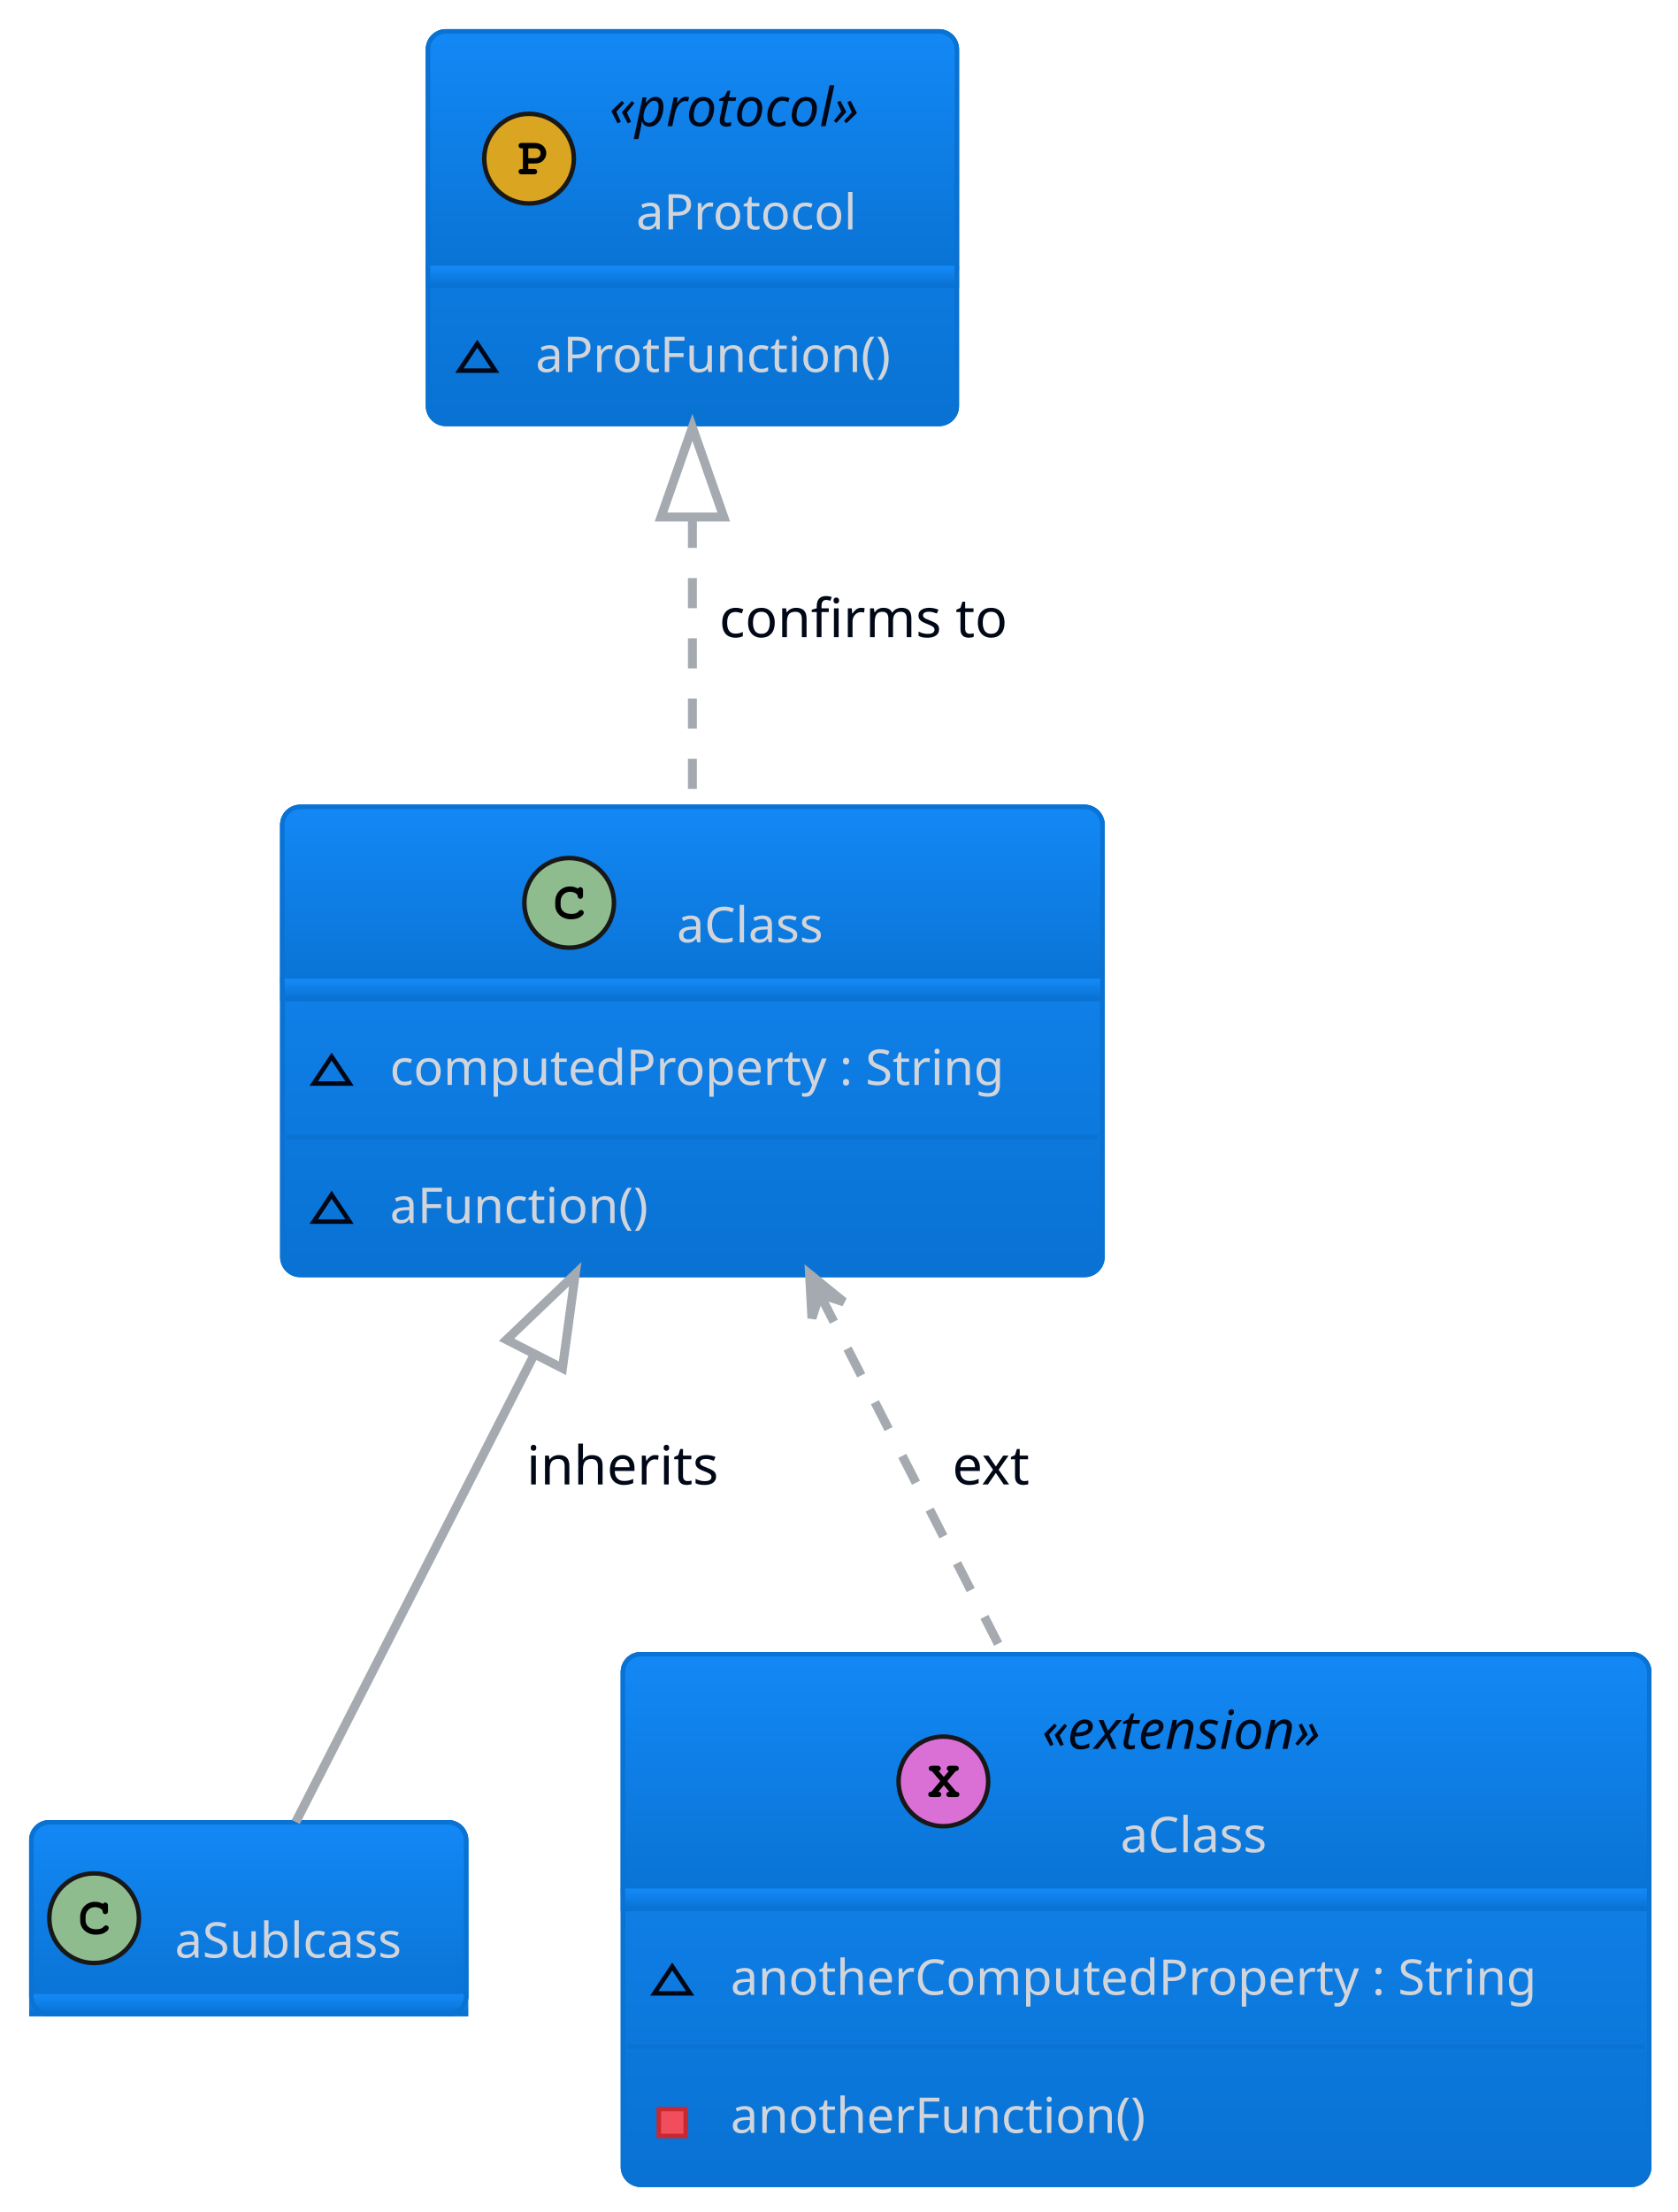
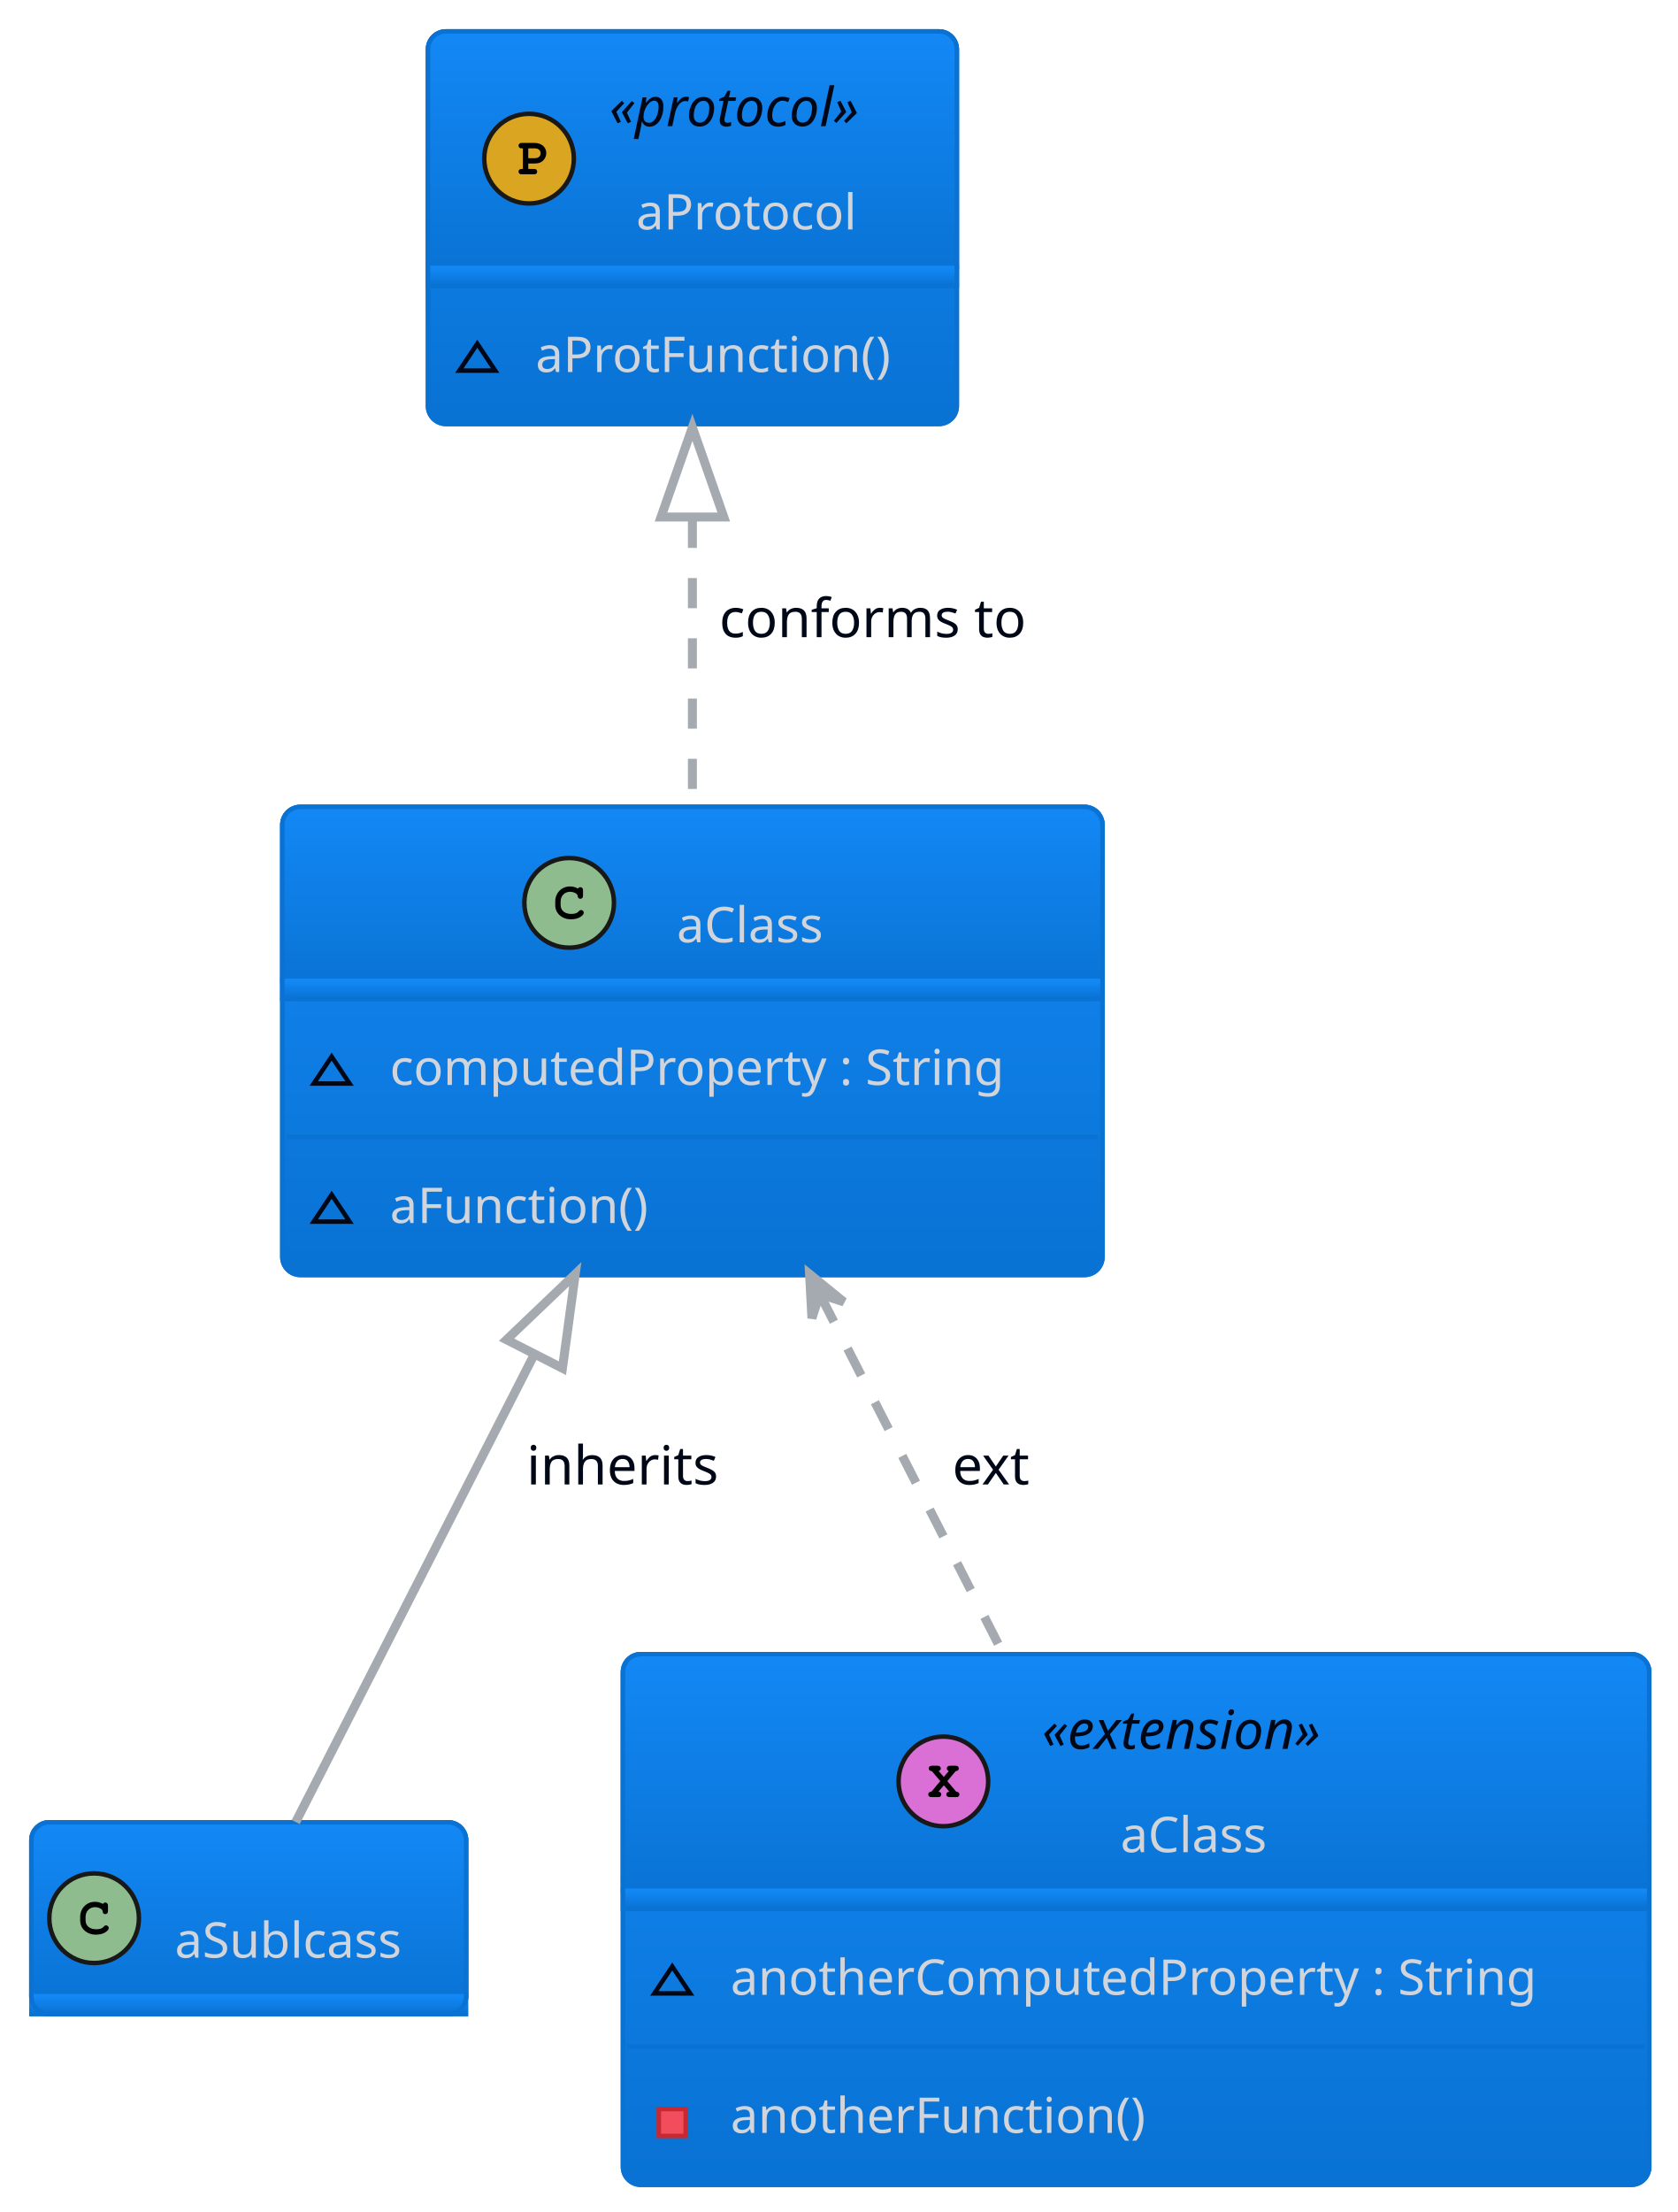
<svg xmlns="http://www.w3.org/2000/svg" contentStyleType="text/css" height="514.583px" preserveAspectRatio="none" style="width:390px;height:514px;" version="1.1" viewBox="0 0 390 514" width="390.625px" zoomAndPan="magnify">
  <defs>
    <linearGradient id="gww17cdtnfce60" x1="50%" x2="50%" y1="0%" y2="100%">
      <stop offset="0%" stop-color="#1388F5" />
      <stop offset="100%" stop-color="#0972D3" />
    </linearGradient>
  </defs>
  <g>
    <g id="elem_aProtocol">
      <rect codeLine="8" fill="url(#gww17cdtnfce60)" height="91.227" id="aProtocol" rx="4.167" ry="4.167" style="stroke:#0972D3;stroke-width:1.042;" width="122.917" x="99.479" y="7.292" />
      <rect fill="url(#gww17cdtnfce60)" height="59.139" rx="4.167" ry="4.167" style="stroke:url(#gww17cdtnfce60);stroke-width:1.042;" width="122.917" x="99.479" y="7.292" />
      <rect fill="url(#gww17cdtnfce60)" height="4.167" style="stroke:url(#gww17cdtnfce60);stroke-width:1.042;" width="122.917" x="99.479" y="62.264" />
      <rect codeLine="8" fill="none" height="91.227" id="aProtocol" rx="4.167" ry="4.167" style="stroke:#0972D3;stroke-width:1.042;" width="122.917" x="99.479" y="7.292" />
      <ellipse cx="122.969" cy="36.861" fill="#DAA520" rx="10.417" ry="10.417" style="stroke:#181818;stroke-width:1.042;" />
      <path d="M122.79,38.001 L124.01,38.001 C125.182,38.001 125.801,37.789 126.354,37.187 C126.745,36.747 126.973,36.161 126.973,35.575 C126.973,34.192 125.85,33.215 124.271,33.215 L121.357,33.215 C121.032,33.215 120.934,33.232 120.82,33.313 C120.641,33.427 120.527,33.639 120.527,33.85 C120.527,34.029 120.625,34.224 120.788,34.355 C120.902,34.452 121.032,34.469 121.357,34.469 L121.537,34.469 L121.537,39.254 L121.357,39.254 C121.048,39.254 120.934,39.27 120.82,39.351 C120.641,39.449 120.527,39.677 120.527,39.889 C120.527,40.068 120.625,40.263 120.788,40.377 C120.885,40.474 121.064,40.507 121.357,40.507 L124.027,40.507 C124.271,40.507 124.466,40.474 124.547,40.426 C124.743,40.312 124.857,40.1 124.857,39.889 C124.857,39.677 124.759,39.498 124.596,39.368 C124.466,39.286 124.368,39.254 124.027,39.254 L122.79,39.254 L122.79,38.001 Z M122.79,34.469 L124.271,34.469 C125.133,34.469 125.654,34.908 125.654,35.624 C125.654,36.324 125.133,36.764 124.271,36.764 L122.79,36.764 L122.79,34.469 Z " fill="#000000" />
      <text fill="#000716" font-family="Verdana" font-size="12.5" font-style="italic" lengthAdjust="spacing" textLength="65.625" x="141.615" y="29.311">«protocol»</text>
      <text fill="#D1D5DB" font-family="&quot;Verdana&quot;" font-size="11.458" lengthAdjust="spacing" textLength="53.125" x="147.865" y="53.312">aProtocol</text>
      <line style="stroke:#0972D3;stroke-width:1.042;" x1="100.521" x2="221.354" y1="66.431" y2="66.431" />
      <polygon fill="none" points="110.938,79.871,106.771,86.121,115.104,86.121" style="stroke:#000716;stroke-width:1.042;" />
      <text fill="#D1D5DB" font-family="&quot;Verdana&quot;" font-size="11.458" lengthAdjust="spacing" textLength="86.458" x="124.479" y="86.442">aProtFunction()</text>
    </g>
    <g id="elem_aSublcass">
      <rect codeLine="11" fill="url(#gww17cdtnfce60)" height="44.588" id="aSublcass" rx="4.167" ry="4.167" style="stroke:#0972D3;stroke-width:1.042;" width="101.042" x="7.292" y="423.438" />
      <rect fill="url(#gww17cdtnfce60)" height="44.588" rx="4.167" ry="4.167" style="stroke:url(#gww17cdtnfce60);stroke-width:1.042;" width="101.042" x="7.292" y="423.438" />
      <rect fill="url(#gww17cdtnfce60)" height="4.167" style="stroke:url(#gww17cdtnfce60);stroke-width:1.042;" width="101.042" x="7.292" y="463.859" />
      <rect codeLine="11" fill="none" height="44.588" id="aSublcass" rx="4.167" ry="4.167" style="stroke:#0972D3;stroke-width:1.042;" width="101.042" x="7.292" y="423.438" />
      <ellipse cx="21.875" cy="445.732" fill="#8FBC8F" rx="10.417" ry="10.417" style="stroke:#181818;stroke-width:1.042;" />
      <path d="M23.812,442.346 C23.128,442.021 22.689,441.923 22.038,441.923 C20.117,441.923 18.636,443.437 18.636,445.439 L18.636,446.269 C18.636,448.173 20.199,449.557 22.314,449.557 C23.21,449.557 24.072,449.329 24.609,448.922 C25.049,448.629 25.277,448.303 25.277,448.01 C25.277,447.685 24.984,447.392 24.658,447.392 C24.495,447.392 24.349,447.457 24.203,447.587 C23.861,447.945 23.861,447.945 23.73,448.01 C23.421,448.206 22.917,448.303 22.347,448.303 C20.85,448.303 19.889,447.489 19.889,446.236 L19.889,445.439 C19.889,444.12 20.817,443.16 22.087,443.16 C22.51,443.16 22.965,443.274 23.307,443.469 C23.665,443.665 23.796,443.827 23.861,444.12 C23.91,444.43 23.926,444.511 24.023,444.609 C24.121,444.723 24.3,444.788 24.463,444.788 C24.674,444.788 24.854,444.69 24.984,444.527 C25.065,444.413 25.098,444.283 25.098,443.957 L25.098,442.916 C25.098,442.607 25.081,442.509 25,442.395 C24.886,442.2 24.691,442.086 24.463,442.086 C24.251,442.086 24.105,442.167 23.942,442.395 L23.812,442.346 Z " fill="#000000" />
      <text fill="#D1D5DB" font-family="&quot;Verdana&quot;" font-size="11.458" lengthAdjust="spacing" textLength="59.375" x="40.625" y="454.907">aSublcass</text>
    </g>
    <g id="elem_aClass">
      <rect codeLine="13" fill="url(#gww17cdtnfce60)" height="108.765" id="aClass" rx="4.167" ry="4.167" style="stroke:#0972D3;stroke-width:1.042;" width="190.625" x="65.625" y="187.5" />
      <rect fill="url(#gww17cdtnfce60)" height="44.588" rx="4.167" ry="4.167" style="stroke:url(#gww17cdtnfce60);stroke-width:1.042;" width="190.625" x="65.625" y="187.5" />
      <rect fill="url(#gww17cdtnfce60)" height="4.167" style="stroke:url(#gww17cdtnfce60);stroke-width:1.042;" width="190.625" x="65.625" y="227.922" />
      <rect codeLine="13" fill="none" height="108.765" id="aClass" rx="4.167" ry="4.167" style="stroke:#0972D3;stroke-width:1.042;" width="190.625" x="65.625" y="187.5" />
      <ellipse cx="132.292" cy="209.794" fill="#8FBC8F" rx="10.417" ry="10.417" style="stroke:#181818;stroke-width:1.042;" />
      <path d="M134.228,206.409 C133.545,206.083 133.106,205.986 132.454,205.986 C130.534,205.986 129.053,207.499 129.053,209.501 L129.053,210.331 C129.053,212.236 130.615,213.619 132.731,213.619 C133.626,213.619 134.489,213.391 135.026,212.984 C135.465,212.691 135.693,212.366 135.693,212.073 C135.693,211.747 135.4,211.454 135.075,211.454 C134.912,211.454 134.766,211.519 134.619,211.65 C134.277,212.008 134.277,212.008 134.147,212.073 C133.838,212.268 133.333,212.366 132.764,212.366 C131.266,212.366 130.306,211.552 130.306,210.299 L130.306,209.501 C130.306,208.183 131.234,207.222 132.503,207.222 C132.926,207.222 133.382,207.336 133.724,207.532 C134.082,207.727 134.212,207.89 134.277,208.183 C134.326,208.492 134.342,208.573 134.44,208.671 C134.538,208.785 134.717,208.85 134.88,208.85 C135.091,208.85 135.27,208.752 135.4,208.59 C135.482,208.476 135.514,208.345 135.514,208.02 L135.514,206.978 C135.514,206.669 135.498,206.571 135.417,206.458 C135.303,206.262 135.107,206.148 134.88,206.148 C134.668,206.148 134.522,206.23 134.359,206.458 L134.228,206.409 Z " fill="#000000" />
      <text fill="#D1D5DB" font-family="&quot;Verdana&quot;" font-size="11.458" lengthAdjust="spacing" textLength="38.542" x="157.292" y="218.969">aClass</text>
      <line style="stroke:#0972D3;stroke-width:1.042;" x1="66.667" x2="255.208" y1="232.088" y2="232.088" />
      <polygon fill="none" points="77.083,245.528,72.917,251.778,81.25,251.778" style="stroke:#000716;stroke-width:1.042;" />
      <text fill="#D1D5DB" font-family="&quot;Verdana&quot;" font-size="11.458" lengthAdjust="spacing" textLength="154.167" x="90.625" y="252.099">computedProperty : String</text>
      <line style="stroke:#0972D3;stroke-width:1.042;" x1="66.667" x2="255.208" y1="264.176" y2="264.176" />
      <polygon fill="none" points="77.083,277.616,72.917,283.866,81.25,283.866" style="stroke:#000716;stroke-width:1.042;" />
      <text fill="#D1D5DB" font-family="&quot;Verdana&quot;" font-size="11.458" lengthAdjust="spacing" textLength="64.583" x="90.625" y="284.187">aFunction()</text>
    </g>
    <g id="elem_aClass0">
      <rect codeLine="17" fill="url(#gww17cdtnfce60)" height="123.315" id="aClass0" rx="4.167" ry="4.167" style="stroke:#0972D3;stroke-width:1.042;" width="238.542" x="144.792" y="384.375" />
      <rect fill="url(#gww17cdtnfce60)" height="59.139" rx="4.167" ry="4.167" style="stroke:url(#gww17cdtnfce60);stroke-width:1.042;" width="238.542" x="144.792" y="384.375" />
      <rect fill="url(#gww17cdtnfce60)" height="4.167" style="stroke:url(#gww17cdtnfce60);stroke-width:1.042;" width="238.542" x="144.792" y="439.347" />
      <rect codeLine="17" fill="none" height="123.315" id="aClass0" rx="4.167" ry="4.167" style="stroke:#0972D3;stroke-width:1.042;" width="238.542" x="144.792" y="384.375" />
      <ellipse cx="219.271" cy="413.945" fill="#DA70D6" rx="10.417" ry="10.417" style="stroke:#181818;stroke-width:1.042;" />
      <path d="M220.182,413.879 L222.135,411.552 C222.575,411.536 222.852,411.308 222.852,410.933 C222.852,410.722 222.77,410.543 222.591,410.413 C222.461,410.331 222.363,410.299 222.022,410.299 L220.898,410.299 C220.622,410.299 220.426,410.348 220.329,410.429 C220.166,410.543 220.068,410.738 220.068,410.933 C220.068,411.21 220.182,411.373 220.54,411.536 L219.369,412.903 L218.18,411.536 C218.555,411.373 218.669,411.21 218.669,410.933 C218.669,410.722 218.555,410.543 218.392,410.413 C218.278,410.331 218.18,410.299 217.822,410.299 L216.683,410.299 C216.602,410.299 216.585,410.299 216.439,410.331 C216.081,410.364 215.869,410.592 215.869,410.933 C215.869,411.308 216.13,411.536 216.585,411.552 L218.555,413.863 L216.488,416.337 C216.032,416.337 215.755,416.581 215.755,416.972 C215.755,417.167 215.853,417.346 216.016,417.476 C216.13,417.558 216.276,417.59 216.569,417.59 L217.969,417.59 C218.229,417.59 218.392,417.558 218.49,417.509 C218.669,417.395 218.783,417.183 218.783,416.972 C218.783,416.598 218.538,416.37 218.115,416.337 L219.385,414.84 L220.654,416.337 C220.215,416.37 219.954,416.598 219.954,416.972 C219.954,417.379 220.231,417.59 220.785,417.59 L222.168,417.59 C222.445,417.59 222.607,417.558 222.705,417.509 C222.884,417.395 222.998,417.183 222.998,416.972 C222.998,416.581 222.738,416.353 222.266,416.337 L220.182,413.879 Z " fill="#000000" />
      <text fill="#000716" font-family="Verdana" font-size="12.5" font-style="italic" lengthAdjust="spacing" textLength="75" x="242.188" y="406.394">«extension»</text>
      <text fill="#D1D5DB" font-family="&quot;Verdana&quot;" font-size="11.458" lengthAdjust="spacing" textLength="38.542" x="260.417" y="430.395">aClass</text>
      <line style="stroke:#0972D3;stroke-width:1.042;" x1="145.833" x2="382.292" y1="443.514" y2="443.514" />
      <polygon fill="none" points="156.25,456.954,152.083,463.204,160.417,463.204" style="stroke:#000716;stroke-width:1.042;" />
      <text fill="#D1D5DB" font-family="&quot;Verdana&quot;" font-size="11.458" lengthAdjust="spacing" textLength="202.083" x="169.792" y="463.525">anotherComputedProperty : String</text>
      <line style="stroke:#0972D3;stroke-width:1.042;" x1="145.833" x2="382.292" y1="475.602" y2="475.602" />
      <rect fill="#F24D5C" height="6.25" style="stroke:#C82930;stroke-width:1.042;" width="6.25" x="153.125" y="490.084" />
      <text fill="#D1D5DB" font-family="&quot;Verdana&quot;" font-size="11.458" lengthAdjust="spacing" textLength="103.125" x="169.792" y="495.613">anotherFunction()</text>
    </g>
    <g id="link_aClass_aSublcass">
      <path codeLine="21" d="M124.109,314.876 C104.529,353.246 81.854,397.679 68.74,423.379 " fill="none" id="aClass-backto-aSublcass" style="stroke:#A4AAB0;stroke-width:2.083;" />
      <polygon fill="none" points="117.743,311.31,133.707,296.068,130.733,317.938,117.743,311.31" style="stroke:#A4AAB0;stroke-width:2.083;" />
      <text fill="#000716" font-family="&quot;Verdana&quot;" font-size="12.5" lengthAdjust="spacing" textLength="45.833" x="122.396" y="344.936">inherits</text>
    </g>
    <g id="link_aProtocol_aClass">
      <path codeLine="22" d="M160.938,120.325 C160.938,142.281 160.938,166.431 160.938,187.295 " fill="none" id="aProtocol-backto-aClass" style="stroke:#A4AAB0;stroke-width:2.083;stroke-dasharray:7.0,7.0;" />
      <polygon fill="none" points="153.646,120.136,160.938,99.303,168.229,120.136,153.646,120.136" style="stroke:#A4AAB0;stroke-width:2.083;" />
-       <text fill="#000716" font-family="&quot;Verdana&quot;" font-size="12.5" lengthAdjust="spacing" textLength="70.833" x="167.188" y="148.061">confirms to</text>
+       <text fill="#000716" font-family="&quot;Verdana&quot;" font-size="12.5" lengthAdjust="spacing" textLength="70.833" x="167.188" y="148.061">conforms to</text>
    </g>
    <g id="link_aClass_aClass0">
      <path codeLine="23" d="M190.631,300.896 C203.981,327.056 219.731,357.921 233.216,384.344 " fill="none" id="aClass-backto-aClass0" style="stroke:#A4AAB0;stroke-width:2.083;stroke-dasharray:7.0,7.0;" />
      <polygon fill="#A4AAB0" points="188.168,296.068,188.719,306.312,190.536,300.707,196.141,302.524,188.168,296.068" style="stroke:#A4AAB0;stroke-width:2.083;" />
      <text fill="#000716" font-family="&quot;Verdana&quot;" font-size="12.5" lengthAdjust="spacing" textLength="19.792" x="221.354" y="344.936">ext</text>
    </g>
  </g>
</svg>
